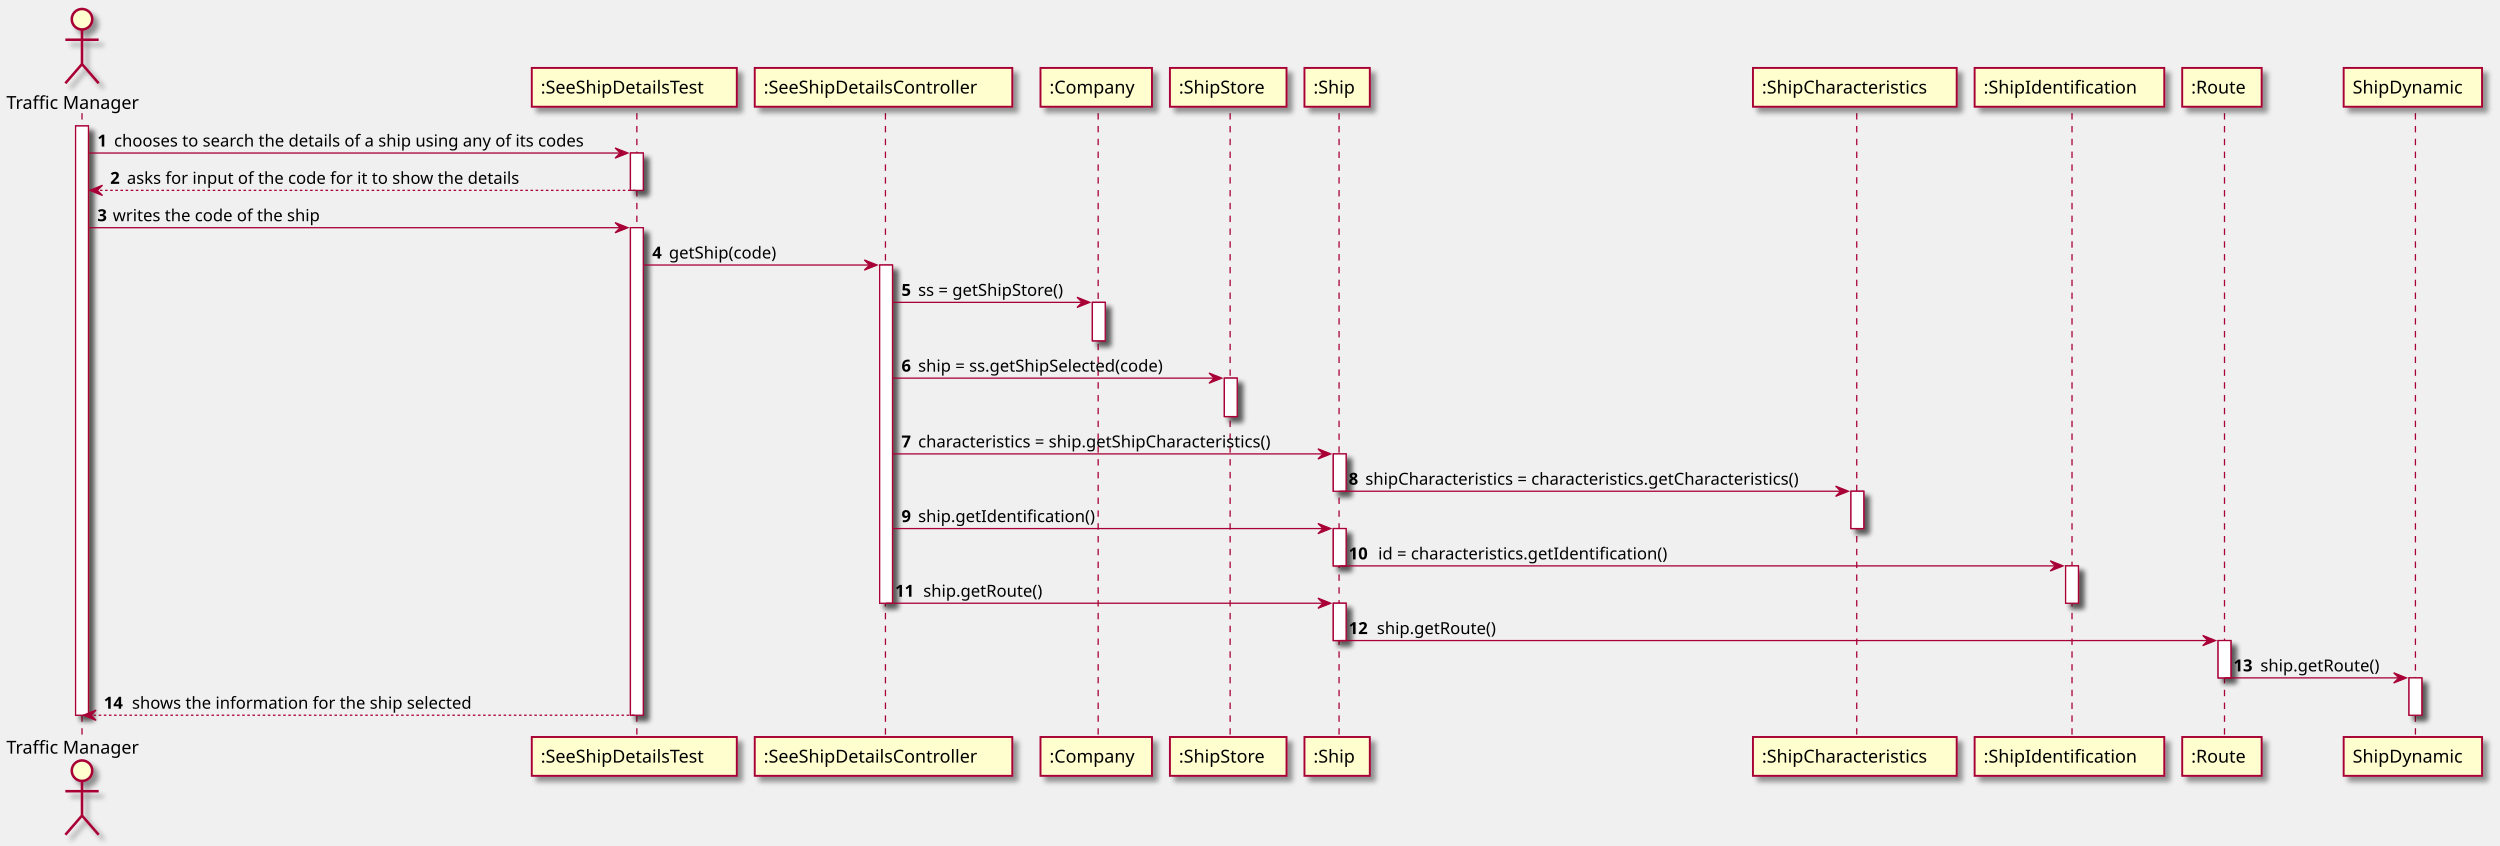
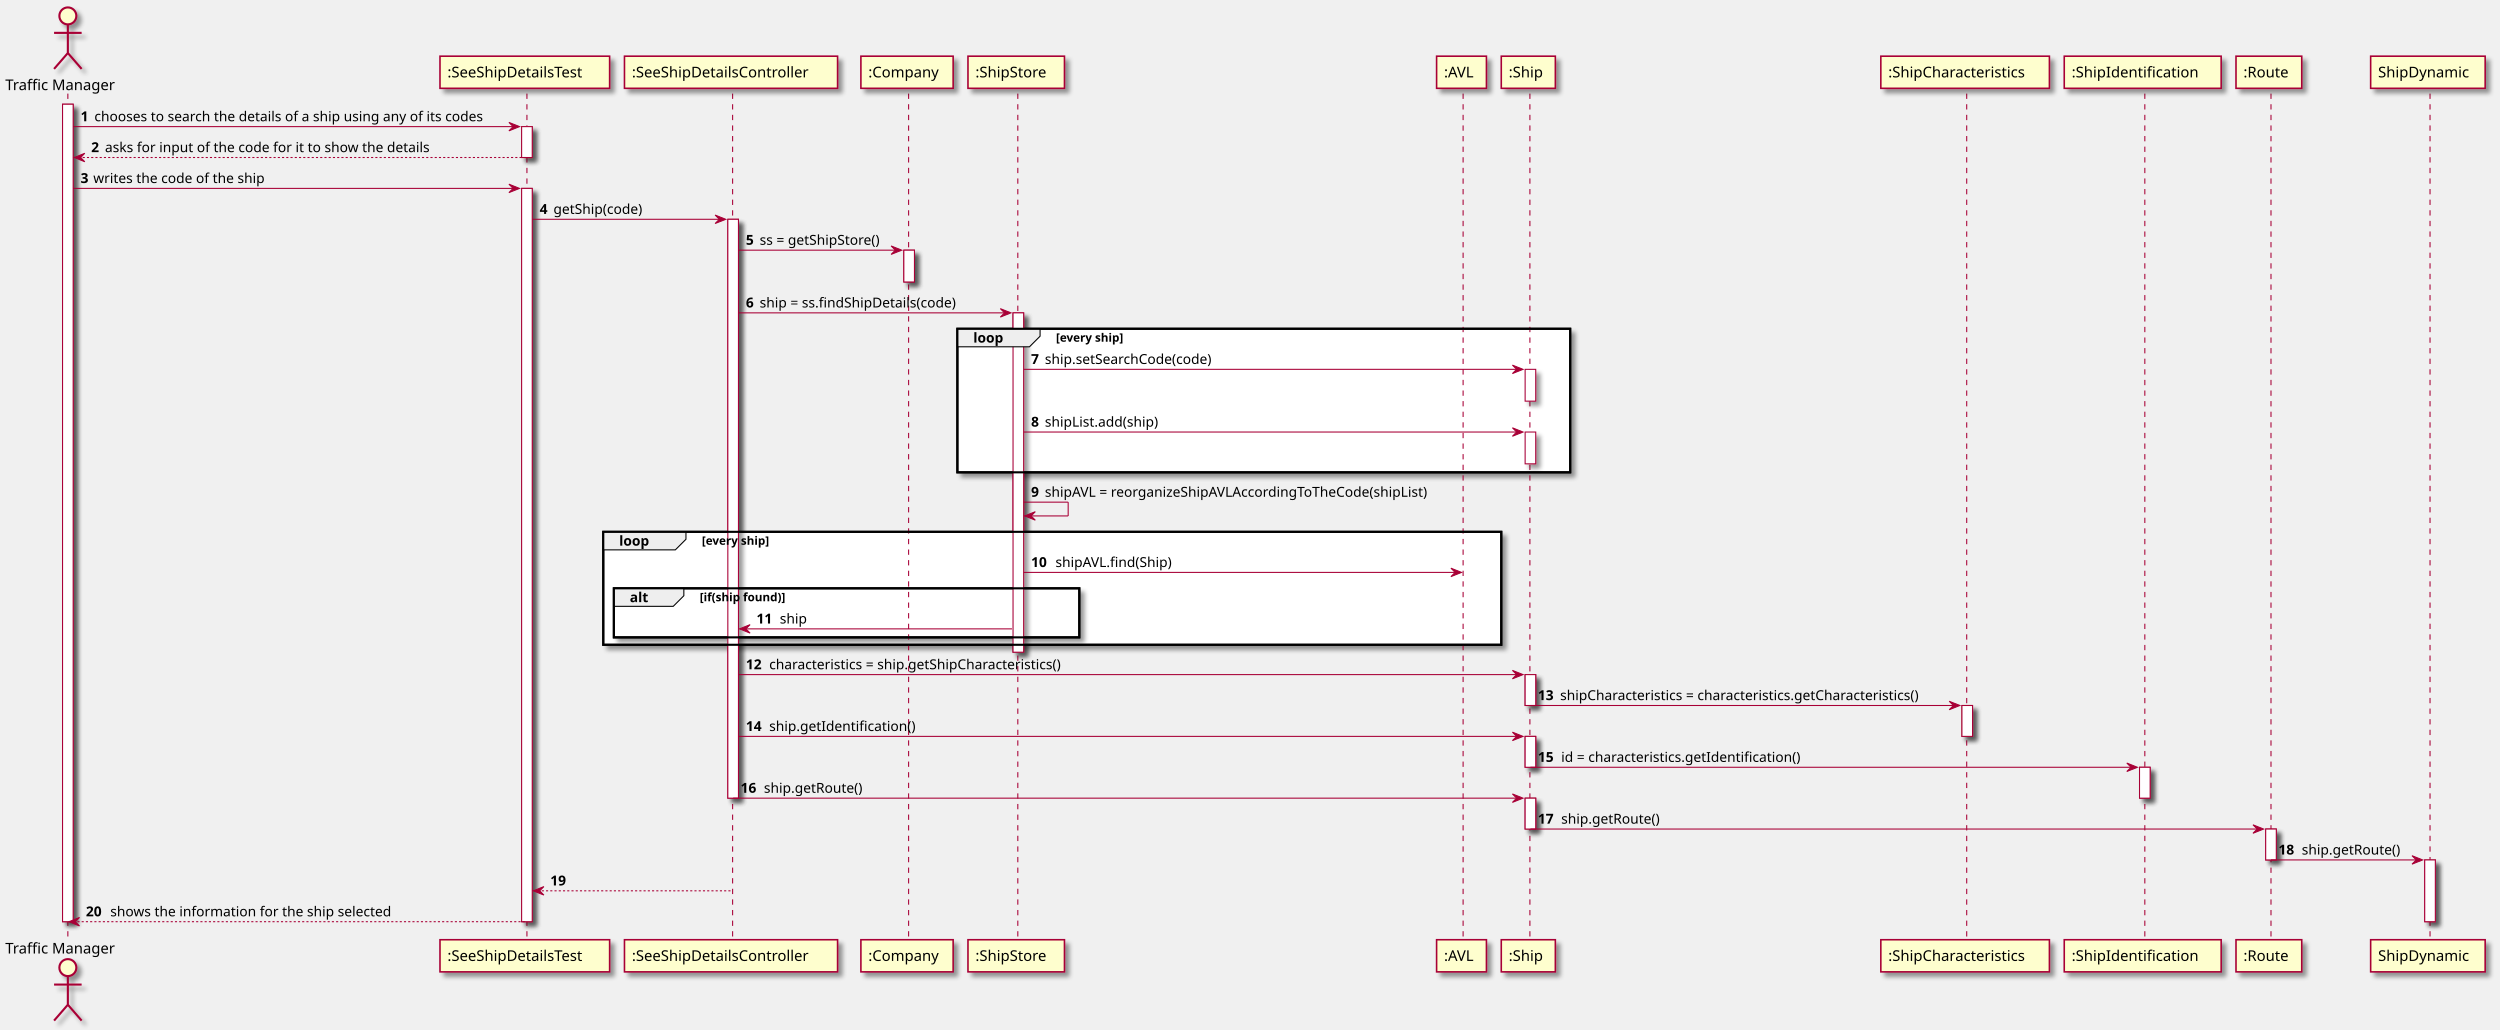
- <svg xmlns="http://www.w3.org/2000/svg" contentScriptType="application/ecmascript" contentStyleType="text/css" height="660px" preserveAspectRatio="none" style="width:1951px;height:660px;background:#FFFFFF;" version="1.1" viewBox="0 0 1951 660" width="1951px" zoomAndPan="magnify">
+ <svg xmlns="http://www.w3.org/2000/svg" contentScriptType="application/ecmascript" contentStyleType="text/css" height="971px" preserveAspectRatio="none" style="width:2358px;height:971px;background:#FFFFFF;" version="1.1" viewBox="0 0 2358 971" width="2358px" zoomAndPan="magnify">
  <defs>
-     <filter height="300%" id="f9eun0i3jy4lu" width="300%" x="-1" y="-1">
+     <filter height="300%" id="fzwm0xcao0563" width="300%" x="-1" y="-1">
      <feGaussianBlur result="blurOut" stdDeviation="2.0" />
      <feColorMatrix in="blurOut" result="blurOut2" type="matrix" values="0 0 0 0 0 0 0 0 0 0 0 0 0 0 0 0 0 0 .4 0" />
      <feOffset dx="4.0" dy="4.0" in="blurOut2" result="blurOut3" />
      <feBlend in="SourceGraphic" in2="blurOut3" mode="normal" />
    </filter>
  </defs>
  <g>
-     <rect fill="#FFFFFF" filter="url(#f9eun0i3jy4lu)" height="459.859" style="stroke:#A80036;stroke-width:1.0;" width="10" x="59" y="98.297" />
-     <rect fill="#FFFFFF" filter="url(#f9eun0i3jy4lu)" height="29.133" style="stroke:#A80036;stroke-width:1.0;" width="10" x="492" y="119.43" />
-     <rect fill="#FFFFFF" filter="url(#f9eun0i3jy4lu)" height="380.461" style="stroke:#A80036;stroke-width:1.0;" width="10" x="492" y="177.695" />
-     <rect fill="#FFFFFF" filter="url(#f9eun0i3jy4lu)" height="263.93" style="stroke:#A80036;stroke-width:1.0;" width="10" x="686.5" y="206.828" />
-     <rect fill="#FFFFFF" filter="url(#f9eun0i3jy4lu)" height="30" style="stroke:#A80036;stroke-width:1.0;" width="10" x="852.5" y="235.961" />
-     <rect fill="#FFFFFF" filter="url(#f9eun0i3jy4lu)" height="30" style="stroke:#A80036;stroke-width:1.0;" width="10" x="955.5" y="295.094" />
-     <rect fill="#FFFFFF" filter="url(#f9eun0i3jy4lu)" height="29.133" style="stroke:#A80036;stroke-width:1.0;" width="10" x="1040.5" y="354.227" />
-     <rect fill="#FFFFFF" filter="url(#f9eun0i3jy4lu)" height="29.133" style="stroke:#A80036;stroke-width:1.0;" width="10" x="1040.5" y="412.492" />
-     <rect fill="#FFFFFF" filter="url(#f9eun0i3jy4lu)" height="29.133" style="stroke:#A80036;stroke-width:1.0;" width="10" x="1040.5" y="470.758" />
-     <rect fill="#FFFFFF" filter="url(#f9eun0i3jy4lu)" height="29.133" style="stroke:#A80036;stroke-width:1.0;" width="10" x="1444.5" y="383.359" />
-     <rect fill="#FFFFFF" filter="url(#f9eun0i3jy4lu)" height="29.133" style="stroke:#A80036;stroke-width:1.0;" width="10" x="1612" y="441.625" />
-     <rect fill="#FFFFFF" filter="url(#f9eun0i3jy4lu)" height="29.133" style="stroke:#A80036;stroke-width:1.0;" width="10" x="1731" y="499.891" />
-     <rect fill="#FFFFFF" filter="url(#f9eun0i3jy4lu)" height="29.133" style="stroke:#A80036;stroke-width:1.0;" width="10" x="1880" y="529.023" />
-     <line style="stroke:#A80036;stroke-width:1.0;stroke-dasharray:5.0,5.0;" x1="64" x2="64" y1="88.297" y2="576.156" />
-     <line style="stroke:#A80036;stroke-width:1.0;stroke-dasharray:5.0,5.0;" x1="497" x2="497" y1="88.297" y2="576.156" />
-     <line style="stroke:#A80036;stroke-width:1.0;stroke-dasharray:5.0,5.0;" x1="691" x2="691" y1="88.297" y2="576.156" />
-     <line style="stroke:#A80036;stroke-width:1.0;stroke-dasharray:5.0,5.0;" x1="857" x2="857" y1="88.297" y2="576.156" />
-     <line style="stroke:#A80036;stroke-width:1.0;stroke-dasharray:5.0,5.0;" x1="960" x2="960" y1="88.297" y2="576.156" />
-     <line style="stroke:#A80036;stroke-width:1.0;stroke-dasharray:5.0,5.0;" x1="1045" x2="1045" y1="88.297" y2="576.156" />
-     <line style="stroke:#A80036;stroke-width:1.0;stroke-dasharray:5.0,5.0;" x1="1449" x2="1449" y1="88.297" y2="576.156" />
-     <line style="stroke:#A80036;stroke-width:1.0;stroke-dasharray:5.0,5.0;" x1="1617" x2="1617" y1="88.297" y2="576.156" />
-     <line style="stroke:#A80036;stroke-width:1.0;stroke-dasharray:5.0,5.0;" x1="1736" x2="1736" y1="88.297" y2="576.156" />
-     <line style="stroke:#A80036;stroke-width:1.0;stroke-dasharray:5.0,5.0;" x1="1885" x2="1885" y1="88.297" y2="576.156" />
+     <rect fill="#FFFFFF" filter="url(#fzwm0xcao0563)" height="771.055" style="stroke:#A80036;stroke-width:1.0;" width="10" x="59" y="98.297" />
+     <rect fill="#FFFFFF" filter="url(#fzwm0xcao0563)" height="29.133" style="stroke:#A80036;stroke-width:1.0;" width="10" x="492" y="119.43" />
+     <rect fill="#FFFFFF" filter="url(#fzwm0xcao0563)" height="691.656" style="stroke:#A80036;stroke-width:1.0;" width="10" x="492" y="177.695" />
+     <rect fill="#FFFFFF" filter="url(#fzwm0xcao0563)" height="545.992" style="stroke:#A80036;stroke-width:1.0;" width="10" x="686.5" y="206.828" />
+     <rect fill="#FFFFFF" filter="url(#fzwm0xcao0563)" height="30" style="stroke:#A80036;stroke-width:1.0;" width="10" x="852.5" y="235.961" />
+     <rect fill="#FFFFFF" filter="url(#fzwm0xcao0563)" height="320.062" style="stroke:#A80036;stroke-width:1.0;" width="10" x="955.5" y="295.094" />
+     <rect fill="#FFFFFF" filter="url(#fzwm0xcao0563)" height="30" style="stroke:#A80036;stroke-width:1.0;" width="10" x="1438.5" y="348.359" />
+     <rect fill="#FFFFFF" filter="url(#fzwm0xcao0563)" height="30" style="stroke:#A80036;stroke-width:1.0;" width="10" x="1438.5" y="407.492" />
+     <rect fill="#FFFFFF" filter="url(#fzwm0xcao0563)" height="29.133" style="stroke:#A80036;stroke-width:1.0;" width="10" x="1438.5" y="636.289" />
+     <rect fill="#FFFFFF" filter="url(#fzwm0xcao0563)" height="29.133" style="stroke:#A80036;stroke-width:1.0;" width="10" x="1438.5" y="694.555" />
+     <rect fill="#FFFFFF" filter="url(#fzwm0xcao0563)" height="29.133" style="stroke:#A80036;stroke-width:1.0;" width="10" x="1438.5" y="752.82" />
+     <rect fill="#FFFFFF" filter="url(#fzwm0xcao0563)" height="29.133" style="stroke:#A80036;stroke-width:1.0;" width="10" x="1850.5" y="665.422" />
+     <rect fill="#FFFFFF" filter="url(#fzwm0xcao0563)" height="29.133" style="stroke:#A80036;stroke-width:1.0;" width="10" x="2018" y="723.688" />
+     <rect fill="#FFFFFF" filter="url(#fzwm0xcao0563)" height="29.133" style="stroke:#A80036;stroke-width:1.0;" width="10" x="2137" y="781.953" />
+     <rect fill="#FFFFFF" filter="url(#fzwm0xcao0563)" height="58.266" style="stroke:#A80036;stroke-width:1.0;" width="10" x="2287" y="811.086" />
+     <rect fill="#FFFFFF" filter="url(#fzwm0xcao0563)" height="135.398" style="stroke:#000000;stroke-width:2.0;" width="578" x="903" y="310.094" />
+     <rect fill="#FFFFFF" filter="url(#fzwm0xcao0563)" height="106.531" style="stroke:#000000;stroke-width:2.0;" width="847" x="569" y="501.625" />
+     <rect fill="#FFFFFF" filter="url(#fzwm0xcao0563)" height="46.266" style="stroke:#000000;stroke-width:2.0;" width="439" x="579" y="554.891" />
+     <line style="stroke:#A80036;stroke-width:1.0;stroke-dasharray:5.0,5.0;" x1="64" x2="64" y1="88.297" y2="887.352" />
+     <line style="stroke:#A80036;stroke-width:1.0;stroke-dasharray:5.0,5.0;" x1="497" x2="497" y1="88.297" y2="887.352" />
+     <line style="stroke:#A80036;stroke-width:1.0;stroke-dasharray:5.0,5.0;" x1="691" x2="691" y1="88.297" y2="887.352" />
+     <line style="stroke:#A80036;stroke-width:1.0;stroke-dasharray:5.0,5.0;" x1="857" x2="857" y1="88.297" y2="887.352" />
+     <line style="stroke:#A80036;stroke-width:1.0;stroke-dasharray:5.0,5.0;" x1="960" x2="960" y1="88.297" y2="887.352" />
+     <line style="stroke:#A80036;stroke-width:1.0;stroke-dasharray:5.0,5.0;" x1="1380" x2="1380" y1="88.297" y2="887.352" />
+     <line style="stroke:#A80036;stroke-width:1.0;stroke-dasharray:5.0,5.0;" x1="1443" x2="1443" y1="88.297" y2="887.352" />
+     <line style="stroke:#A80036;stroke-width:1.0;stroke-dasharray:5.0,5.0;" x1="1855" x2="1855" y1="88.297" y2="887.352" />
+     <line style="stroke:#A80036;stroke-width:1.0;stroke-dasharray:5.0,5.0;" x1="2023" x2="2023" y1="88.297" y2="887.352" />
+     <line style="stroke:#A80036;stroke-width:1.0;stroke-dasharray:5.0,5.0;" x1="2142" x2="2142" y1="88.297" y2="887.352" />
+     <line style="stroke:#A80036;stroke-width:1.0;stroke-dasharray:5.0,5.0;" x1="2292" x2="2292" y1="88.297" y2="887.352" />
    <text fill="#000000" font-family="sans-serif" font-size="14" lengthAdjust="spacing" textLength="112" x="5" y="84.995">Traffic Manager</text>
-     <ellipse cx="64" cy="15" fill="#FEFECE" filter="url(#f9eun0i3jy4lu)" rx="8" ry="8" style="stroke:#A80036;stroke-width:2.0;" />
-     <path d="M64,23 L64,50 M51,31 L77,31 M64,50 L51,65 M64,50 L77,65 " fill="none" filter="url(#f9eun0i3jy4lu)" style="stroke:#A80036;stroke-width:2.0;" />
-     <text fill="#000000" font-family="sans-serif" font-size="14" lengthAdjust="spacing" textLength="112" x="5" y="588.151">Traffic Manager</text>
-     <ellipse cx="64" cy="601.453" fill="#FEFECE" filter="url(#f9eun0i3jy4lu)" rx="8" ry="8" style="stroke:#A80036;stroke-width:2.0;" />
-     <path d="M64,609.453 L64,636.453 M51,617.453 L77,617.453 M64,636.453 L51,651.453 M64,636.453 L77,651.453 " fill="none" filter="url(#f9eun0i3jy4lu)" style="stroke:#A80036;stroke-width:2.0;" />
-     <rect fill="#FEFECE" filter="url(#f9eun0i3jy4lu)" height="30.297" style="stroke:#A80036;stroke-width:1.5;" width="160" x="415" y="53" />
+     <ellipse cx="64" cy="15" fill="#FEFECE" filter="url(#fzwm0xcao0563)" rx="8" ry="8" style="stroke:#A80036;stroke-width:2.0;" />
+     <path d="M64,23 L64,50 M51,31 L77,31 M64,50 L51,65 M64,50 L77,65 " fill="none" filter="url(#fzwm0xcao0563)" style="stroke:#A80036;stroke-width:2.0;" />
+     <text fill="#000000" font-family="sans-serif" font-size="14" lengthAdjust="spacing" textLength="112" x="5" y="899.347">Traffic Manager</text>
+     <ellipse cx="64" cy="912.648" fill="#FEFECE" filter="url(#fzwm0xcao0563)" rx="8" ry="8" style="stroke:#A80036;stroke-width:2.0;" />
+     <path d="M64,920.648 L64,947.648 M51,928.648 L77,928.648 M64,947.648 L51,962.648 M64,947.648 L77,962.648 " fill="none" filter="url(#fzwm0xcao0563)" style="stroke:#A80036;stroke-width:2.0;" />
+     <rect fill="#FEFECE" filter="url(#fzwm0xcao0563)" height="30.297" style="stroke:#A80036;stroke-width:1.5;" width="160" x="415" y="53" />
    <text fill="#000000" font-family="sans-serif" font-size="14" lengthAdjust="spacing" textLength="146" x="422" y="72.995">:SeeShipDetailsTest</text>
-     <rect fill="#FEFECE" filter="url(#f9eun0i3jy4lu)" height="30.297" style="stroke:#A80036;stroke-width:1.5;" width="160" x="415" y="575.156" />
-     <text fill="#000000" font-family="sans-serif" font-size="14" lengthAdjust="spacing" textLength="146" x="422" y="595.151">:SeeShipDetailsTest</text>
-     <rect fill="#FEFECE" filter="url(#f9eun0i3jy4lu)" height="30.297" style="stroke:#A80036;stroke-width:1.5;" width="201" x="589" y="53" />
+     <rect fill="#FEFECE" filter="url(#fzwm0xcao0563)" height="30.297" style="stroke:#A80036;stroke-width:1.5;" width="160" x="415" y="886.352" />
+     <text fill="#000000" font-family="sans-serif" font-size="14" lengthAdjust="spacing" textLength="146" x="422" y="906.347">:SeeShipDetailsTest</text>
+     <rect fill="#FEFECE" filter="url(#fzwm0xcao0563)" height="30.297" style="stroke:#A80036;stroke-width:1.5;" width="201" x="589" y="53" />
    <text fill="#000000" font-family="sans-serif" font-size="14" lengthAdjust="spacing" textLength="187" x="596" y="72.995">:SeeShipDetailsController</text>
-     <rect fill="#FEFECE" filter="url(#f9eun0i3jy4lu)" height="30.297" style="stroke:#A80036;stroke-width:1.5;" width="201" x="589" y="575.156" />
-     <text fill="#000000" font-family="sans-serif" font-size="14" lengthAdjust="spacing" textLength="187" x="596" y="595.151">:SeeShipDetailsController</text>
-     <rect fill="#FEFECE" filter="url(#f9eun0i3jy4lu)" height="30.297" style="stroke:#A80036;stroke-width:1.5;" width="87" x="812" y="53" />
+     <rect fill="#FEFECE" filter="url(#fzwm0xcao0563)" height="30.297" style="stroke:#A80036;stroke-width:1.5;" width="201" x="589" y="886.352" />
+     <text fill="#000000" font-family="sans-serif" font-size="14" lengthAdjust="spacing" textLength="187" x="596" y="906.347">:SeeShipDetailsController</text>
+     <rect fill="#FEFECE" filter="url(#fzwm0xcao0563)" height="30.297" style="stroke:#A80036;stroke-width:1.5;" width="87" x="812" y="53" />
    <text fill="#000000" font-family="sans-serif" font-size="14" lengthAdjust="spacing" textLength="73" x="819" y="72.995">:Company</text>
-     <rect fill="#FEFECE" filter="url(#f9eun0i3jy4lu)" height="30.297" style="stroke:#A80036;stroke-width:1.5;" width="87" x="812" y="575.156" />
-     <text fill="#000000" font-family="sans-serif" font-size="14" lengthAdjust="spacing" textLength="73" x="819" y="595.151">:Company</text>
-     <rect fill="#FEFECE" filter="url(#f9eun0i3jy4lu)" height="30.297" style="stroke:#A80036;stroke-width:1.5;" width="91" x="913" y="53" />
+     <rect fill="#FEFECE" filter="url(#fzwm0xcao0563)" height="30.297" style="stroke:#A80036;stroke-width:1.5;" width="87" x="812" y="886.352" />
+     <text fill="#000000" font-family="sans-serif" font-size="14" lengthAdjust="spacing" textLength="73" x="819" y="906.347">:Company</text>
+     <rect fill="#FEFECE" filter="url(#fzwm0xcao0563)" height="30.297" style="stroke:#A80036;stroke-width:1.5;" width="91" x="913" y="53" />
    <text fill="#000000" font-family="sans-serif" font-size="14" lengthAdjust="spacing" textLength="77" x="920" y="72.995">:ShipStore</text>
-     <rect fill="#FEFECE" filter="url(#f9eun0i3jy4lu)" height="30.297" style="stroke:#A80036;stroke-width:1.5;" width="91" x="913" y="575.156" />
-     <text fill="#000000" font-family="sans-serif" font-size="14" lengthAdjust="spacing" textLength="77" x="920" y="595.151">:ShipStore</text>
-     <rect fill="#FEFECE" filter="url(#f9eun0i3jy4lu)" height="30.297" style="stroke:#A80036;stroke-width:1.5;" width="51" x="1018" y="53" />
-     <text fill="#000000" font-family="sans-serif" font-size="14" lengthAdjust="spacing" textLength="37" x="1025" y="72.995">:Ship</text>
-     <rect fill="#FEFECE" filter="url(#f9eun0i3jy4lu)" height="30.297" style="stroke:#A80036;stroke-width:1.5;" width="51" x="1018" y="575.156" />
-     <text fill="#000000" font-family="sans-serif" font-size="14" lengthAdjust="spacing" textLength="37" x="1025" y="595.151">:Ship</text>
-     <rect fill="#FEFECE" filter="url(#f9eun0i3jy4lu)" height="30.297" style="stroke:#A80036;stroke-width:1.5;" width="159" x="1368" y="53" />
-     <text fill="#000000" font-family="sans-serif" font-size="14" lengthAdjust="spacing" textLength="145" x="1375" y="72.995">:ShipCharacteristics</text>
-     <rect fill="#FEFECE" filter="url(#f9eun0i3jy4lu)" height="30.297" style="stroke:#A80036;stroke-width:1.5;" width="159" x="1368" y="575.156" />
-     <text fill="#000000" font-family="sans-serif" font-size="14" lengthAdjust="spacing" textLength="145" x="1375" y="595.151">:ShipCharacteristics</text>
-     <rect fill="#FEFECE" filter="url(#f9eun0i3jy4lu)" height="30.297" style="stroke:#A80036;stroke-width:1.5;" width="148" x="1541" y="53" />
-     <text fill="#000000" font-family="sans-serif" font-size="14" lengthAdjust="spacing" textLength="134" x="1548" y="72.995">:ShipIdentification</text>
-     <rect fill="#FEFECE" filter="url(#f9eun0i3jy4lu)" height="30.297" style="stroke:#A80036;stroke-width:1.5;" width="148" x="1541" y="575.156" />
-     <text fill="#000000" font-family="sans-serif" font-size="14" lengthAdjust="spacing" textLength="134" x="1548" y="595.151">:ShipIdentification</text>
-     <rect fill="#FEFECE" filter="url(#f9eun0i3jy4lu)" height="30.297" style="stroke:#A80036;stroke-width:1.5;" width="62" x="1703" y="53" />
-     <text fill="#000000" font-family="sans-serif" font-size="14" lengthAdjust="spacing" textLength="48" x="1710" y="72.995">:Route</text>
-     <rect fill="#FEFECE" filter="url(#f9eun0i3jy4lu)" height="30.297" style="stroke:#A80036;stroke-width:1.5;" width="62" x="1703" y="575.156" />
-     <text fill="#000000" font-family="sans-serif" font-size="14" lengthAdjust="spacing" textLength="48" x="1710" y="595.151">:Route</text>
-     <rect fill="#FEFECE" filter="url(#f9eun0i3jy4lu)" height="30.297" style="stroke:#A80036;stroke-width:1.5;" width="108" x="1829" y="53" />
-     <text fill="#000000" font-family="sans-serif" font-size="14" lengthAdjust="spacing" textLength="94" x="1836" y="72.995">ShipDynamic</text>
-     <rect fill="#FEFECE" filter="url(#f9eun0i3jy4lu)" height="30.297" style="stroke:#A80036;stroke-width:1.5;" width="108" x="1829" y="575.156" />
-     <text fill="#000000" font-family="sans-serif" font-size="14" lengthAdjust="spacing" textLength="94" x="1836" y="595.151">ShipDynamic</text>
-     <rect fill="#FFFFFF" filter="url(#f9eun0i3jy4lu)" height="459.859" style="stroke:#A80036;stroke-width:1.0;" width="10" x="59" y="98.297" />
-     <rect fill="#FFFFFF" filter="url(#f9eun0i3jy4lu)" height="29.133" style="stroke:#A80036;stroke-width:1.0;" width="10" x="492" y="119.43" />
-     <rect fill="#FFFFFF" filter="url(#f9eun0i3jy4lu)" height="380.461" style="stroke:#A80036;stroke-width:1.0;" width="10" x="492" y="177.695" />
-     <rect fill="#FFFFFF" filter="url(#f9eun0i3jy4lu)" height="263.93" style="stroke:#A80036;stroke-width:1.0;" width="10" x="686.5" y="206.828" />
-     <rect fill="#FFFFFF" filter="url(#f9eun0i3jy4lu)" height="30" style="stroke:#A80036;stroke-width:1.0;" width="10" x="852.5" y="235.961" />
-     <rect fill="#FFFFFF" filter="url(#f9eun0i3jy4lu)" height="30" style="stroke:#A80036;stroke-width:1.0;" width="10" x="955.5" y="295.094" />
-     <rect fill="#FFFFFF" filter="url(#f9eun0i3jy4lu)" height="29.133" style="stroke:#A80036;stroke-width:1.0;" width="10" x="1040.5" y="354.227" />
-     <rect fill="#FFFFFF" filter="url(#f9eun0i3jy4lu)" height="29.133" style="stroke:#A80036;stroke-width:1.0;" width="10" x="1040.5" y="412.492" />
-     <rect fill="#FFFFFF" filter="url(#f9eun0i3jy4lu)" height="29.133" style="stroke:#A80036;stroke-width:1.0;" width="10" x="1040.5" y="470.758" />
-     <rect fill="#FFFFFF" filter="url(#f9eun0i3jy4lu)" height="29.133" style="stroke:#A80036;stroke-width:1.0;" width="10" x="1444.5" y="383.359" />
-     <rect fill="#FFFFFF" filter="url(#f9eun0i3jy4lu)" height="29.133" style="stroke:#A80036;stroke-width:1.0;" width="10" x="1612" y="441.625" />
-     <rect fill="#FFFFFF" filter="url(#f9eun0i3jy4lu)" height="29.133" style="stroke:#A80036;stroke-width:1.0;" width="10" x="1731" y="499.891" />
-     <rect fill="#FFFFFF" filter="url(#f9eun0i3jy4lu)" height="29.133" style="stroke:#A80036;stroke-width:1.0;" width="10" x="1880" y="529.023" />
+     <rect fill="#FEFECE" filter="url(#fzwm0xcao0563)" height="30.297" style="stroke:#A80036;stroke-width:1.5;" width="91" x="913" y="886.352" />
+     <text fill="#000000" font-family="sans-serif" font-size="14" lengthAdjust="spacing" textLength="77" x="920" y="906.347">:ShipStore</text>
+     <rect fill="#FEFECE" filter="url(#fzwm0xcao0563)" height="30.297" style="stroke:#A80036;stroke-width:1.5;" width="47" x="1355" y="53" />
+     <text fill="#000000" font-family="sans-serif" font-size="14" lengthAdjust="spacing" textLength="33" x="1362" y="72.995">:AVL</text>
+     <rect fill="#FEFECE" filter="url(#fzwm0xcao0563)" height="30.297" style="stroke:#A80036;stroke-width:1.5;" width="47" x="1355" y="886.352" />
+     <text fill="#000000" font-family="sans-serif" font-size="14" lengthAdjust="spacing" textLength="33" x="1362" y="906.347">:AVL</text>
+     <rect fill="#FEFECE" filter="url(#fzwm0xcao0563)" height="30.297" style="stroke:#A80036;stroke-width:1.5;" width="51" x="1416" y="53" />
+     <text fill="#000000" font-family="sans-serif" font-size="14" lengthAdjust="spacing" textLength="37" x="1423" y="72.995">:Ship</text>
+     <rect fill="#FEFECE" filter="url(#fzwm0xcao0563)" height="30.297" style="stroke:#A80036;stroke-width:1.5;" width="51" x="1416" y="886.352" />
+     <text fill="#000000" font-family="sans-serif" font-size="14" lengthAdjust="spacing" textLength="37" x="1423" y="906.347">:Ship</text>
+     <rect fill="#FEFECE" filter="url(#fzwm0xcao0563)" height="30.297" style="stroke:#A80036;stroke-width:1.5;" width="159" x="1774" y="53" />
+     <text fill="#000000" font-family="sans-serif" font-size="14" lengthAdjust="spacing" textLength="145" x="1781" y="72.995">:ShipCharacteristics</text>
+     <rect fill="#FEFECE" filter="url(#fzwm0xcao0563)" height="30.297" style="stroke:#A80036;stroke-width:1.5;" width="159" x="1774" y="886.352" />
+     <text fill="#000000" font-family="sans-serif" font-size="14" lengthAdjust="spacing" textLength="145" x="1781" y="906.347">:ShipCharacteristics</text>
+     <rect fill="#FEFECE" filter="url(#fzwm0xcao0563)" height="30.297" style="stroke:#A80036;stroke-width:1.5;" width="148" x="1947" y="53" />
+     <text fill="#000000" font-family="sans-serif" font-size="14" lengthAdjust="spacing" textLength="134" x="1954" y="72.995">:ShipIdentification</text>
+     <rect fill="#FEFECE" filter="url(#fzwm0xcao0563)" height="30.297" style="stroke:#A80036;stroke-width:1.5;" width="148" x="1947" y="886.352" />
+     <text fill="#000000" font-family="sans-serif" font-size="14" lengthAdjust="spacing" textLength="134" x="1954" y="906.347">:ShipIdentification</text>
+     <rect fill="#FEFECE" filter="url(#fzwm0xcao0563)" height="30.297" style="stroke:#A80036;stroke-width:1.5;" width="62" x="2109" y="53" />
+     <text fill="#000000" font-family="sans-serif" font-size="14" lengthAdjust="spacing" textLength="48" x="2116" y="72.995">:Route</text>
+     <rect fill="#FEFECE" filter="url(#fzwm0xcao0563)" height="30.297" style="stroke:#A80036;stroke-width:1.5;" width="62" x="2109" y="886.352" />
+     <text fill="#000000" font-family="sans-serif" font-size="14" lengthAdjust="spacing" textLength="48" x="2116" y="906.347">:Route</text>
+     <rect fill="#FEFECE" filter="url(#fzwm0xcao0563)" height="30.297" style="stroke:#A80036;stroke-width:1.5;" width="108" x="2236" y="53" />
+     <text fill="#000000" font-family="sans-serif" font-size="14" lengthAdjust="spacing" textLength="94" x="2243" y="72.995">ShipDynamic</text>
+     <rect fill="#FEFECE" filter="url(#fzwm0xcao0563)" height="30.297" style="stroke:#A80036;stroke-width:1.5;" width="108" x="2236" y="886.352" />
+     <text fill="#000000" font-family="sans-serif" font-size="14" lengthAdjust="spacing" textLength="94" x="2243" y="906.347">ShipDynamic</text>
+     <rect fill="#FFFFFF" filter="url(#fzwm0xcao0563)" height="771.055" style="stroke:#A80036;stroke-width:1.0;" width="10" x="59" y="98.297" />
+     <rect fill="#FFFFFF" filter="url(#fzwm0xcao0563)" height="29.133" style="stroke:#A80036;stroke-width:1.0;" width="10" x="492" y="119.43" />
+     <rect fill="#FFFFFF" filter="url(#fzwm0xcao0563)" height="691.656" style="stroke:#A80036;stroke-width:1.0;" width="10" x="492" y="177.695" />
+     <rect fill="#FFFFFF" filter="url(#fzwm0xcao0563)" height="545.992" style="stroke:#A80036;stroke-width:1.0;" width="10" x="686.5" y="206.828" />
+     <rect fill="#FFFFFF" filter="url(#fzwm0xcao0563)" height="30" style="stroke:#A80036;stroke-width:1.0;" width="10" x="852.5" y="235.961" />
+     <rect fill="#FFFFFF" filter="url(#fzwm0xcao0563)" height="320.062" style="stroke:#A80036;stroke-width:1.0;" width="10" x="955.5" y="295.094" />
+     <rect fill="#FFFFFF" filter="url(#fzwm0xcao0563)" height="30" style="stroke:#A80036;stroke-width:1.0;" width="10" x="1438.5" y="348.359" />
+     <rect fill="#FFFFFF" filter="url(#fzwm0xcao0563)" height="30" style="stroke:#A80036;stroke-width:1.0;" width="10" x="1438.5" y="407.492" />
+     <rect fill="#FFFFFF" filter="url(#fzwm0xcao0563)" height="29.133" style="stroke:#A80036;stroke-width:1.0;" width="10" x="1438.5" y="636.289" />
+     <rect fill="#FFFFFF" filter="url(#fzwm0xcao0563)" height="29.133" style="stroke:#A80036;stroke-width:1.0;" width="10" x="1438.5" y="694.555" />
+     <rect fill="#FFFFFF" filter="url(#fzwm0xcao0563)" height="29.133" style="stroke:#A80036;stroke-width:1.0;" width="10" x="1438.5" y="752.82" />
+     <rect fill="#FFFFFF" filter="url(#fzwm0xcao0563)" height="29.133" style="stroke:#A80036;stroke-width:1.0;" width="10" x="1850.5" y="665.422" />
+     <rect fill="#FFFFFF" filter="url(#fzwm0xcao0563)" height="29.133" style="stroke:#A80036;stroke-width:1.0;" width="10" x="2018" y="723.688" />
+     <rect fill="#FFFFFF" filter="url(#fzwm0xcao0563)" height="29.133" style="stroke:#A80036;stroke-width:1.0;" width="10" x="2137" y="781.953" />
+     <rect fill="#FFFFFF" filter="url(#fzwm0xcao0563)" height="58.266" style="stroke:#A80036;stroke-width:1.0;" width="10" x="2287" y="811.086" />
    <polygon fill="#A80036" points="480,115.43,490,119.43,480,123.43,484,119.43" style="stroke:#A80036;stroke-width:1.0;" />
    <line style="stroke:#A80036;stroke-width:1.0;" x1="69" x2="486" y1="119.43" y2="119.43" />
    <text fill="#000000" font-family="sans-serif" font-size="13" font-weight="bold" lengthAdjust="spacing" textLength="9" x="76" y="114.364">1</text>
    <text fill="#000000" font-family="sans-serif" font-size="13" lengthAdjust="spacing" textLength="391" x="89" y="114.364">chooses to search the details of a ship using any of its codes</text>
    <polygon fill="#A80036" points="80,144.562,70,148.562,80,152.562,76,148.562" style="stroke:#A80036;stroke-width:1.0;" />
    <line style="stroke:#A80036;stroke-width:1.0;stroke-dasharray:2.0,2.0;" x1="74" x2="496" y1="148.562" y2="148.562" />
    <text fill="#000000" font-family="sans-serif" font-size="13" font-weight="bold" lengthAdjust="spacing" textLength="9" x="86" y="143.497">2</text>
    <text fill="#000000" font-family="sans-serif" font-size="13" lengthAdjust="spacing" textLength="324" x="99" y="143.497">asks for input of the code for it to show the details</text>
    <polygon fill="#A80036" points="480,173.695,490,177.695,480,181.695,484,177.695" style="stroke:#A80036;stroke-width:1.0;" />
    <line style="stroke:#A80036;stroke-width:1.0;" x1="69" x2="486" y1="177.695" y2="177.695" />
    <text fill="#000000" font-family="sans-serif" font-size="13" font-weight="bold" lengthAdjust="spacing" textLength="8" x="76" y="172.629">3</text>
    <text fill="#000000" font-family="sans-serif" font-size="13" lengthAdjust="spacing" textLength="171" x="88" y="172.629">writes the code of the ship</text>
    <polygon fill="#A80036" points="674.5,202.828,684.5,206.828,674.5,210.828,678.5,206.828" style="stroke:#A80036;stroke-width:1.0;" />
    <line style="stroke:#A80036;stroke-width:1.0;" x1="502" x2="680.5" y1="206.828" y2="206.828" />
    <text fill="#000000" font-family="sans-serif" font-size="13" font-weight="bold" lengthAdjust="spacing" textLength="9" x="509" y="201.762">4</text>
    <text fill="#000000" font-family="sans-serif" font-size="13" lengthAdjust="spacing" textLength="89" x="522" y="201.762">getShip(code)</text>
    <polygon fill="#A80036" points="840.5,231.961,850.5,235.961,840.5,239.961,844.5,235.961" style="stroke:#A80036;stroke-width:1.0;" />
    <line style="stroke:#A80036;stroke-width:1.0;" x1="696.5" x2="846.5" y1="235.961" y2="235.961" />
    <text fill="#000000" font-family="sans-serif" font-size="13" font-weight="bold" lengthAdjust="spacing" textLength="9" x="703.5" y="230.895">5</text>
    <text fill="#000000" font-family="sans-serif" font-size="13" lengthAdjust="spacing" textLength="124" x="716.5" y="230.895">ss = getShipStore()</text>
    <polygon fill="#A80036" points="943.5,291.094,953.5,295.094,943.5,299.094,947.5,295.094" style="stroke:#A80036;stroke-width:1.0;" />
    <line style="stroke:#A80036;stroke-width:1.0;" x1="696.5" x2="949.5" y1="295.094" y2="295.094" />
    <text fill="#000000" font-family="sans-serif" font-size="13" font-weight="bold" lengthAdjust="spacing" textLength="9" x="703.5" y="290.028">6</text>
-     <text fill="#000000" font-family="sans-serif" font-size="13" lengthAdjust="spacing" textLength="206" x="716.5" y="290.028">ship = ss.getShipSelected(code)</text>
-     <polygon fill="#A80036" points="1028.5,350.227,1038.5,354.227,1028.5,358.227,1032.5,354.227" style="stroke:#A80036;stroke-width:1.0;" />
-     <line style="stroke:#A80036;stroke-width:1.0;" x1="696.5" x2="1034.5" y1="354.227" y2="354.227" />
-     <text fill="#000000" font-family="sans-serif" font-size="13" font-weight="bold" lengthAdjust="spacing" textLength="9" x="703.5" y="349.161">7</text>
-     <text fill="#000000" font-family="sans-serif" font-size="13" lengthAdjust="spacing" textLength="294" x="716.5" y="349.161">characteristics = ship.getShipCharacteristics()</text>
-     <polygon fill="#A80036" points="1432.5,379.359,1442.5,383.359,1432.5,387.359,1436.5,383.359" style="stroke:#A80036;stroke-width:1.0;" />
-     <line style="stroke:#A80036;stroke-width:1.0;" x1="1045.5" x2="1438.5" y1="383.359" y2="383.359" />
-     <text fill="#000000" font-family="sans-serif" font-size="13" font-weight="bold" lengthAdjust="spacing" textLength="9" x="1052.5" y="378.293">8</text>
-     <text fill="#000000" font-family="sans-serif" font-size="13" lengthAdjust="spacing" textLength="362" x="1065.5" y="378.293">shipCharacteristics = characteristics.getCharacteristics()</text>
-     <polygon fill="#A80036" points="1028.5,408.492,1038.5,412.492,1028.5,416.492,1032.5,412.492" style="stroke:#A80036;stroke-width:1.0;" />
-     <line style="stroke:#A80036;stroke-width:1.0;" x1="696.5" x2="1034.5" y1="412.492" y2="412.492" />
-     <text fill="#000000" font-family="sans-serif" font-size="13" font-weight="bold" lengthAdjust="spacing" textLength="9" x="703.5" y="407.426">9</text>
-     <text fill="#000000" font-family="sans-serif" font-size="13" lengthAdjust="spacing" textLength="143" x="716.5" y="407.426">ship.getIdentification()</text>
-     <polygon fill="#A80036" points="1600,437.625,1610,441.625,1600,445.625,1604,441.625" style="stroke:#A80036;stroke-width:1.0;" />
-     <line style="stroke:#A80036;stroke-width:1.0;" x1="1045.5" x2="1606" y1="441.625" y2="441.625" />
-     <text fill="#000000" font-family="sans-serif" font-size="13" font-weight="bold" lengthAdjust="spacing" textLength="19" x="1052.5" y="436.559">10</text>
-     <text fill="#000000" font-family="sans-serif" font-size="13" lengthAdjust="spacing" textLength="239" x="1075.5" y="436.559">id = characteristics.getIdentification()</text>
-     <polygon fill="#A80036" points="1028.5,466.758,1038.5,470.758,1028.5,474.758,1032.5,470.758" style="stroke:#A80036;stroke-width:1.0;" />
-     <line style="stroke:#A80036;stroke-width:1.0;" x1="691.5" x2="1034.5" y1="470.758" y2="470.758" />
-     <text fill="#000000" font-family="sans-serif" font-size="13" font-weight="bold" lengthAdjust="spacing" textLength="18" x="698.5" y="465.692">11</text>
-     <text fill="#000000" font-family="sans-serif" font-size="13" lengthAdjust="spacing" textLength="99" x="720.5" y="465.692">ship.getRoute()</text>
-     <polygon fill="#A80036" points="1719,495.891,1729,499.891,1719,503.891,1723,499.891" style="stroke:#A80036;stroke-width:1.0;" />
-     <line style="stroke:#A80036;stroke-width:1.0;" x1="1045.5" x2="1725" y1="499.891" y2="499.891" />
-     <text fill="#000000" font-family="sans-serif" font-size="13" font-weight="bold" lengthAdjust="spacing" textLength="18" x="1052.5" y="494.825">12</text>
-     <text fill="#000000" font-family="sans-serif" font-size="13" lengthAdjust="spacing" textLength="99" x="1074.5" y="494.825">ship.getRoute()</text>
-     <polygon fill="#A80036" points="1868,525.023,1878,529.023,1868,533.023,1872,529.023" style="stroke:#A80036;stroke-width:1.0;" />
-     <line style="stroke:#A80036;stroke-width:1.0;" x1="1736" x2="1874" y1="529.023" y2="529.023" />
-     <text fill="#000000" font-family="sans-serif" font-size="13" font-weight="bold" lengthAdjust="spacing" textLength="17" x="1743" y="523.957">13</text>
-     <text fill="#000000" font-family="sans-serif" font-size="13" lengthAdjust="spacing" textLength="99" x="1764" y="523.957">ship.getRoute()</text>
-     <polygon fill="#A80036" points="75,554.156,65,558.156,75,562.156,71,558.156" style="stroke:#A80036;stroke-width:1.0;" />
-     <line style="stroke:#A80036;stroke-width:1.0;stroke-dasharray:2.0,2.0;" x1="69" x2="496" y1="558.156" y2="558.156" />
-     <text fill="#000000" font-family="sans-serif" font-size="13" font-weight="bold" lengthAdjust="spacing" textLength="18" x="81" y="553.09">14</text>
-     <text fill="#000000" font-family="sans-serif" font-size="13" lengthAdjust="spacing" textLength="279" x="103" y="553.09">shows the information for the ship selected</text>
+     <text fill="#000000" font-family="sans-serif" font-size="13" lengthAdjust="spacing" textLength="198" x="716.5" y="290.028">ship = ss.findShipDetails(code)</text>
+     <path d="M903,310.094 L981,310.094 L981,317.094 L971,327.094 L903,327.094 L903,310.094 " fill="#EEEEEE" style="stroke:#000000;stroke-width:1.0;" />
+     <rect fill="none" height="135.398" style="stroke:#000000;stroke-width:2.0;" width="578" x="903" y="310.094" />
+     <text fill="#000000" font-family="sans-serif" font-size="13" font-weight="bold" lengthAdjust="spacing" textLength="33" x="918" y="323.161">loop</text>
+     <text fill="#000000" font-family="sans-serif" font-size="11" font-weight="bold" lengthAdjust="spacing" textLength="77" x="996" y="322.304">[every ship]</text>
+     <polygon fill="#A80036" points="1426.5,344.359,1436.5,348.359,1426.5,352.359,1430.5,348.359" style="stroke:#A80036;stroke-width:1.0;" />
+     <line style="stroke:#A80036;stroke-width:1.0;" x1="965.5" x2="1432.5" y1="348.359" y2="348.359" />
+     <text fill="#000000" font-family="sans-serif" font-size="13" font-weight="bold" lengthAdjust="spacing" textLength="9" x="972.5" y="343.293">7</text>
+     <text fill="#000000" font-family="sans-serif" font-size="13" lengthAdjust="spacing" textLength="168" x="985.5" y="343.293">ship.setSearchCode(code)</text>
+     <polygon fill="#A80036" points="1426.5,403.492,1436.5,407.492,1426.5,411.492,1430.5,407.492" style="stroke:#A80036;stroke-width:1.0;" />
+     <line style="stroke:#A80036;stroke-width:1.0;" x1="965.5" x2="1432.5" y1="407.492" y2="407.492" />
+     <text fill="#000000" font-family="sans-serif" font-size="13" font-weight="bold" lengthAdjust="spacing" textLength="9" x="972.5" y="402.426">8</text>
+     <text fill="#000000" font-family="sans-serif" font-size="13" lengthAdjust="spacing" textLength="112" x="985.5" y="402.426">shipList.add(ship)</text>
+     <line style="stroke:#A80036;stroke-width:1.0;" x1="965.5" x2="1007.5" y1="473.625" y2="473.625" />
+     <line style="stroke:#A80036;stroke-width:1.0;" x1="1007.5" x2="1007.5" y1="473.625" y2="486.625" />
+     <line style="stroke:#A80036;stroke-width:1.0;" x1="966.5" x2="1007.5" y1="486.625" y2="486.625" />
+     <polygon fill="#A80036" points="976.5,482.625,966.5,486.625,976.5,490.625,972.5,486.625" style="stroke:#A80036;stroke-width:1.0;" />
+     <text fill="#000000" font-family="sans-serif" font-size="13" font-weight="bold" lengthAdjust="spacing" textLength="9" x="972.5" y="468.559">9</text>
+     <text fill="#000000" font-family="sans-serif" font-size="13" lengthAdjust="spacing" textLength="383" x="985.5" y="468.559">shipAVL = reorganizeShipAVLAccordingToTheCode(shipList)</text>
+     <path d="M569,501.625 L647,501.625 L647,508.625 L637,518.625 L569,518.625 L569,501.625 " fill="#EEEEEE" style="stroke:#000000;stroke-width:1.0;" />
+     <rect fill="none" height="106.531" style="stroke:#000000;stroke-width:2.0;" width="847" x="569" y="501.625" />
+     <text fill="#000000" font-family="sans-serif" font-size="13" font-weight="bold" lengthAdjust="spacing" textLength="33" x="584" y="514.692">loop</text>
+     <text fill="#000000" font-family="sans-serif" font-size="11" font-weight="bold" lengthAdjust="spacing" textLength="77" x="662" y="513.835">[every ship]</text>
+     <polygon fill="#A80036" points="1368.5,535.891,1378.5,539.891,1368.5,543.891,1372.5,539.891" style="stroke:#A80036;stroke-width:1.0;" />
+     <line style="stroke:#A80036;stroke-width:1.0;" x1="965.5" x2="1374.5" y1="539.891" y2="539.891" />
+     <text fill="#000000" font-family="sans-serif" font-size="13" font-weight="bold" lengthAdjust="spacing" textLength="19" x="972.5" y="534.825">10</text>
+     <text fill="#000000" font-family="sans-serif" font-size="13" lengthAdjust="spacing" textLength="116" x="995.5" y="534.825">shipAVL.find(Ship)</text>
+     <path d="M579,554.891 L645,554.891 L645,561.891 L635,571.891 L579,571.891 L579,554.891 " fill="#EEEEEE" style="stroke:#000000;stroke-width:1.0;" />
+     <rect fill="none" height="46.266" style="stroke:#000000;stroke-width:2.0;" width="439" x="579" y="554.891" />
+     <text fill="#000000" font-family="sans-serif" font-size="13" font-weight="bold" lengthAdjust="spacing" textLength="21" x="594" y="567.957">alt</text>
+     <text fill="#000000" font-family="sans-serif" font-size="11" font-weight="bold" lengthAdjust="spacing" textLength="102" x="660" y="567.101">[if(ship found)]</text>
+     <polygon fill="#A80036" points="707.5,589.156,697.5,593.156,707.5,597.156,703.5,593.156" style="stroke:#A80036;stroke-width:1.0;" />
+     <line style="stroke:#A80036;stroke-width:1.0;" x1="701.5" x2="954.5" y1="593.156" y2="593.156" />
+     <text fill="#000000" font-family="sans-serif" font-size="13" font-weight="bold" lengthAdjust="spacing" textLength="18" x="713.5" y="588.09">11</text>
+     <text fill="#000000" font-family="sans-serif" font-size="13" lengthAdjust="spacing" textLength="26" x="735.5" y="588.09">ship</text>
+     <polygon fill="#A80036" points="1426.5,632.289,1436.5,636.289,1426.5,640.289,1430.5,636.289" style="stroke:#A80036;stroke-width:1.0;" />
+     <line style="stroke:#A80036;stroke-width:1.0;" x1="696.5" x2="1432.5" y1="636.289" y2="636.289" />
+     <text fill="#000000" font-family="sans-serif" font-size="13" font-weight="bold" lengthAdjust="spacing" textLength="18" x="703.5" y="631.223">12</text>
+     <text fill="#000000" font-family="sans-serif" font-size="13" lengthAdjust="spacing" textLength="294" x="725.5" y="631.223">characteristics = ship.getShipCharacteristics()</text>
+     <polygon fill="#A80036" points="1838.5,661.422,1848.5,665.422,1838.5,669.422,1842.5,665.422" style="stroke:#A80036;stroke-width:1.0;" />
+     <line style="stroke:#A80036;stroke-width:1.0;" x1="1443.5" x2="1844.5" y1="665.422" y2="665.422" />
+     <text fill="#000000" font-family="sans-serif" font-size="13" font-weight="bold" lengthAdjust="spacing" textLength="17" x="1450.5" y="660.356">13</text>
+     <text fill="#000000" font-family="sans-serif" font-size="13" lengthAdjust="spacing" textLength="362" x="1471.5" y="660.356">shipCharacteristics = characteristics.getCharacteristics()</text>
+     <polygon fill="#A80036" points="1426.5,690.555,1436.5,694.555,1426.5,698.555,1430.5,694.555" style="stroke:#A80036;stroke-width:1.0;" />
+     <line style="stroke:#A80036;stroke-width:1.0;" x1="696.5" x2="1432.5" y1="694.555" y2="694.555" />
+     <text fill="#000000" font-family="sans-serif" font-size="13" font-weight="bold" lengthAdjust="spacing" textLength="18" x="703.5" y="689.489">14</text>
+     <text fill="#000000" font-family="sans-serif" font-size="13" lengthAdjust="spacing" textLength="143" x="725.5" y="689.489">ship.getIdentification()</text>
+     <polygon fill="#A80036" points="2006,719.688,2016,723.688,2006,727.688,2010,723.688" style="stroke:#A80036;stroke-width:1.0;" />
+     <line style="stroke:#A80036;stroke-width:1.0;" x1="1443.5" x2="2012" y1="723.688" y2="723.688" />
+     <text fill="#000000" font-family="sans-serif" font-size="13" font-weight="bold" lengthAdjust="spacing" textLength="18" x="1450.5" y="718.622">15</text>
+     <text fill="#000000" font-family="sans-serif" font-size="13" lengthAdjust="spacing" textLength="239" x="1472.5" y="718.622">id = characteristics.getIdentification()</text>
+     <polygon fill="#A80036" points="1426.5,748.82,1436.5,752.82,1426.5,756.82,1430.5,752.82" style="stroke:#A80036;stroke-width:1.0;" />
+     <line style="stroke:#A80036;stroke-width:1.0;" x1="691.5" x2="1432.5" y1="752.82" y2="752.82" />
+     <text fill="#000000" font-family="sans-serif" font-size="13" font-weight="bold" lengthAdjust="spacing" textLength="18" x="698.5" y="747.754">16</text>
+     <text fill="#000000" font-family="sans-serif" font-size="13" lengthAdjust="spacing" textLength="99" x="720.5" y="747.754">ship.getRoute()</text>
+     <polygon fill="#A80036" points="2125,777.953,2135,781.953,2125,785.953,2129,781.953" style="stroke:#A80036;stroke-width:1.0;" />
+     <line style="stroke:#A80036;stroke-width:1.0;" x1="1443.5" x2="2131" y1="781.953" y2="781.953" />
+     <text fill="#000000" font-family="sans-serif" font-size="13" font-weight="bold" lengthAdjust="spacing" textLength="18" x="1450.5" y="776.887">17</text>
+     <text fill="#000000" font-family="sans-serif" font-size="13" lengthAdjust="spacing" textLength="99" x="1472.5" y="776.887">ship.getRoute()</text>
+     <polygon fill="#A80036" points="2275,807.086,2285,811.086,2275,815.086,2279,811.086" style="stroke:#A80036;stroke-width:1.0;" />
+     <line style="stroke:#A80036;stroke-width:1.0;" x1="2142" x2="2281" y1="811.086" y2="811.086" />
+     <text fill="#000000" font-family="sans-serif" font-size="13" font-weight="bold" lengthAdjust="spacing" textLength="18" x="2149" y="806.02">18</text>
+     <text fill="#000000" font-family="sans-serif" font-size="13" lengthAdjust="spacing" textLength="99" x="2171" y="806.02">ship.getRoute()</text>
+     <polygon fill="#A80036" points="513,836.219,503,840.219,513,844.219,509,840.219" style="stroke:#A80036;stroke-width:1.0;" />
+     <line style="stroke:#A80036;stroke-width:1.0;stroke-dasharray:2.0,2.0;" x1="507" x2="690.5" y1="840.219" y2="840.219" />
+     <text fill="#000000" font-family="sans-serif" font-size="13" font-weight="bold" lengthAdjust="spacing" textLength="18" x="519" y="835.153">19</text>
+     <text fill="#000000" font-family="sans-serif" font-size="13" lengthAdjust="spacing" textLength="0" x="545" y="835.153" />
+     <polygon fill="#A80036" points="75,865.352,65,869.352,75,873.352,71,869.352" style="stroke:#A80036;stroke-width:1.0;" />
+     <line style="stroke:#A80036;stroke-width:1.0;stroke-dasharray:2.0,2.0;" x1="69" x2="496" y1="869.352" y2="869.352" />
+     <text fill="#000000" font-family="sans-serif" font-size="13" font-weight="bold" lengthAdjust="spacing" textLength="19" x="81" y="864.286">20</text>
+     <text fill="#000000" font-family="sans-serif" font-size="13" lengthAdjust="spacing" textLength="279" x="104" y="864.286">shows the information for the ship selected</text>
  </g>
</svg>
